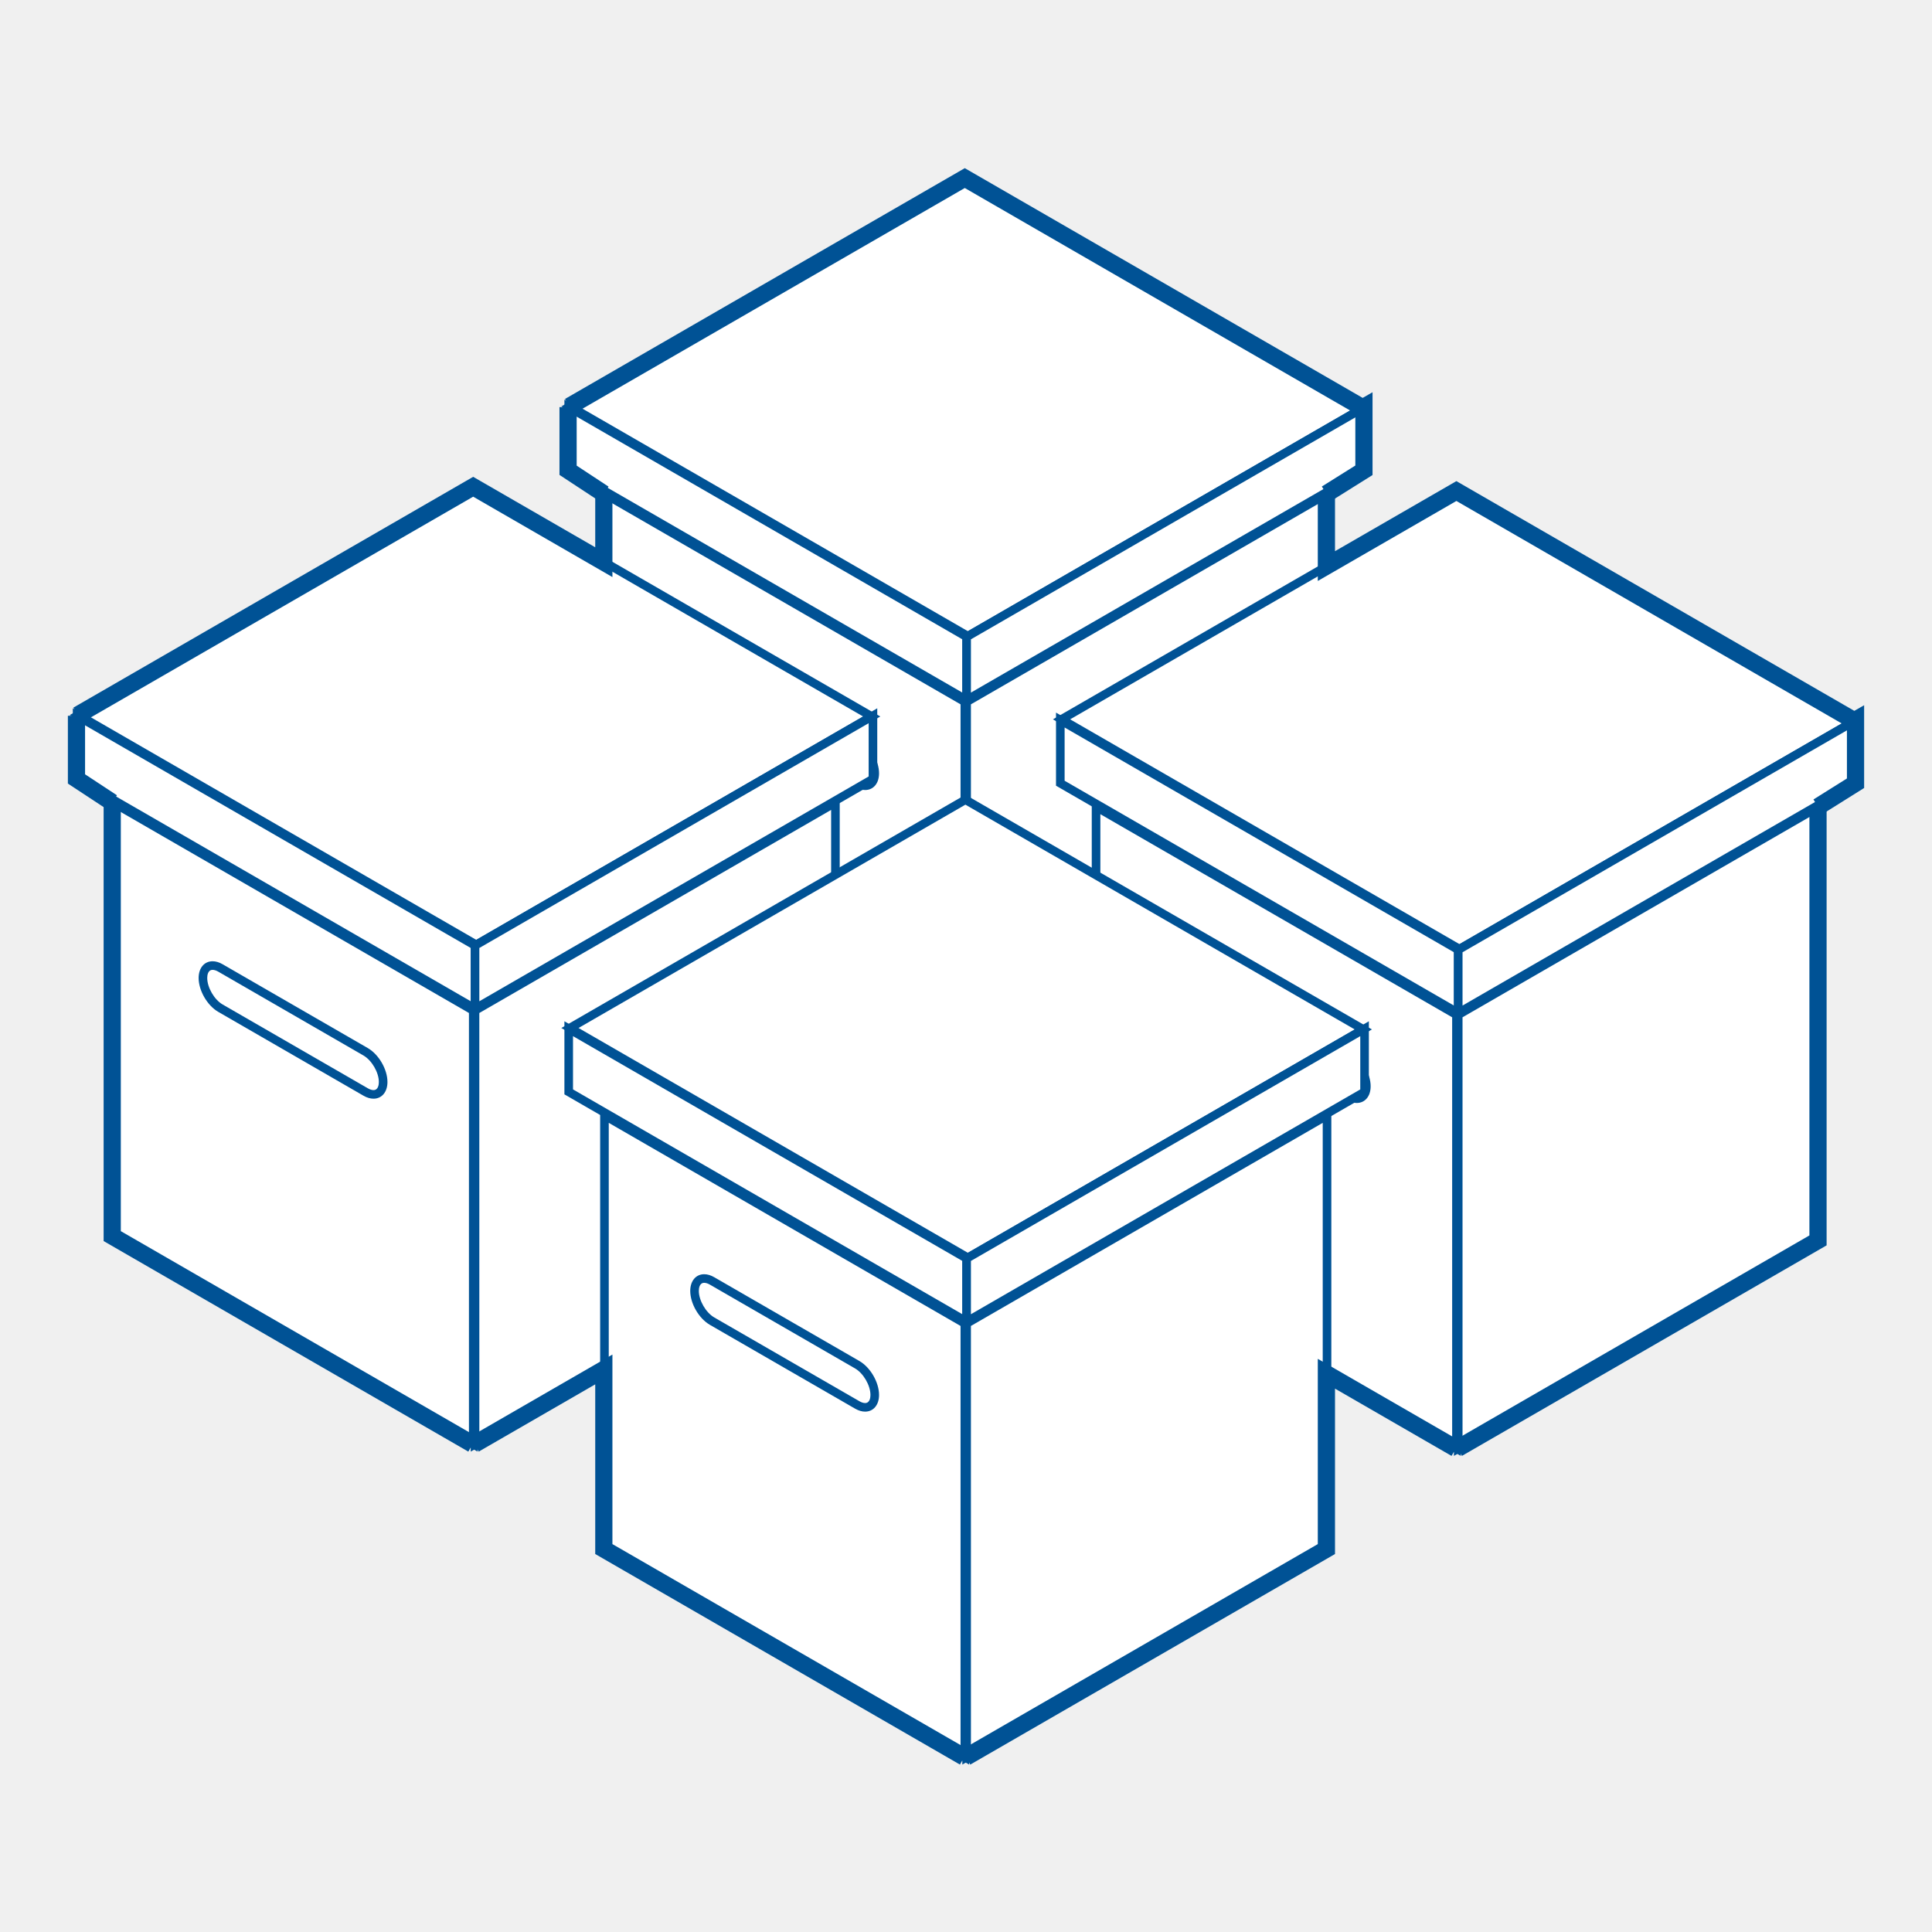
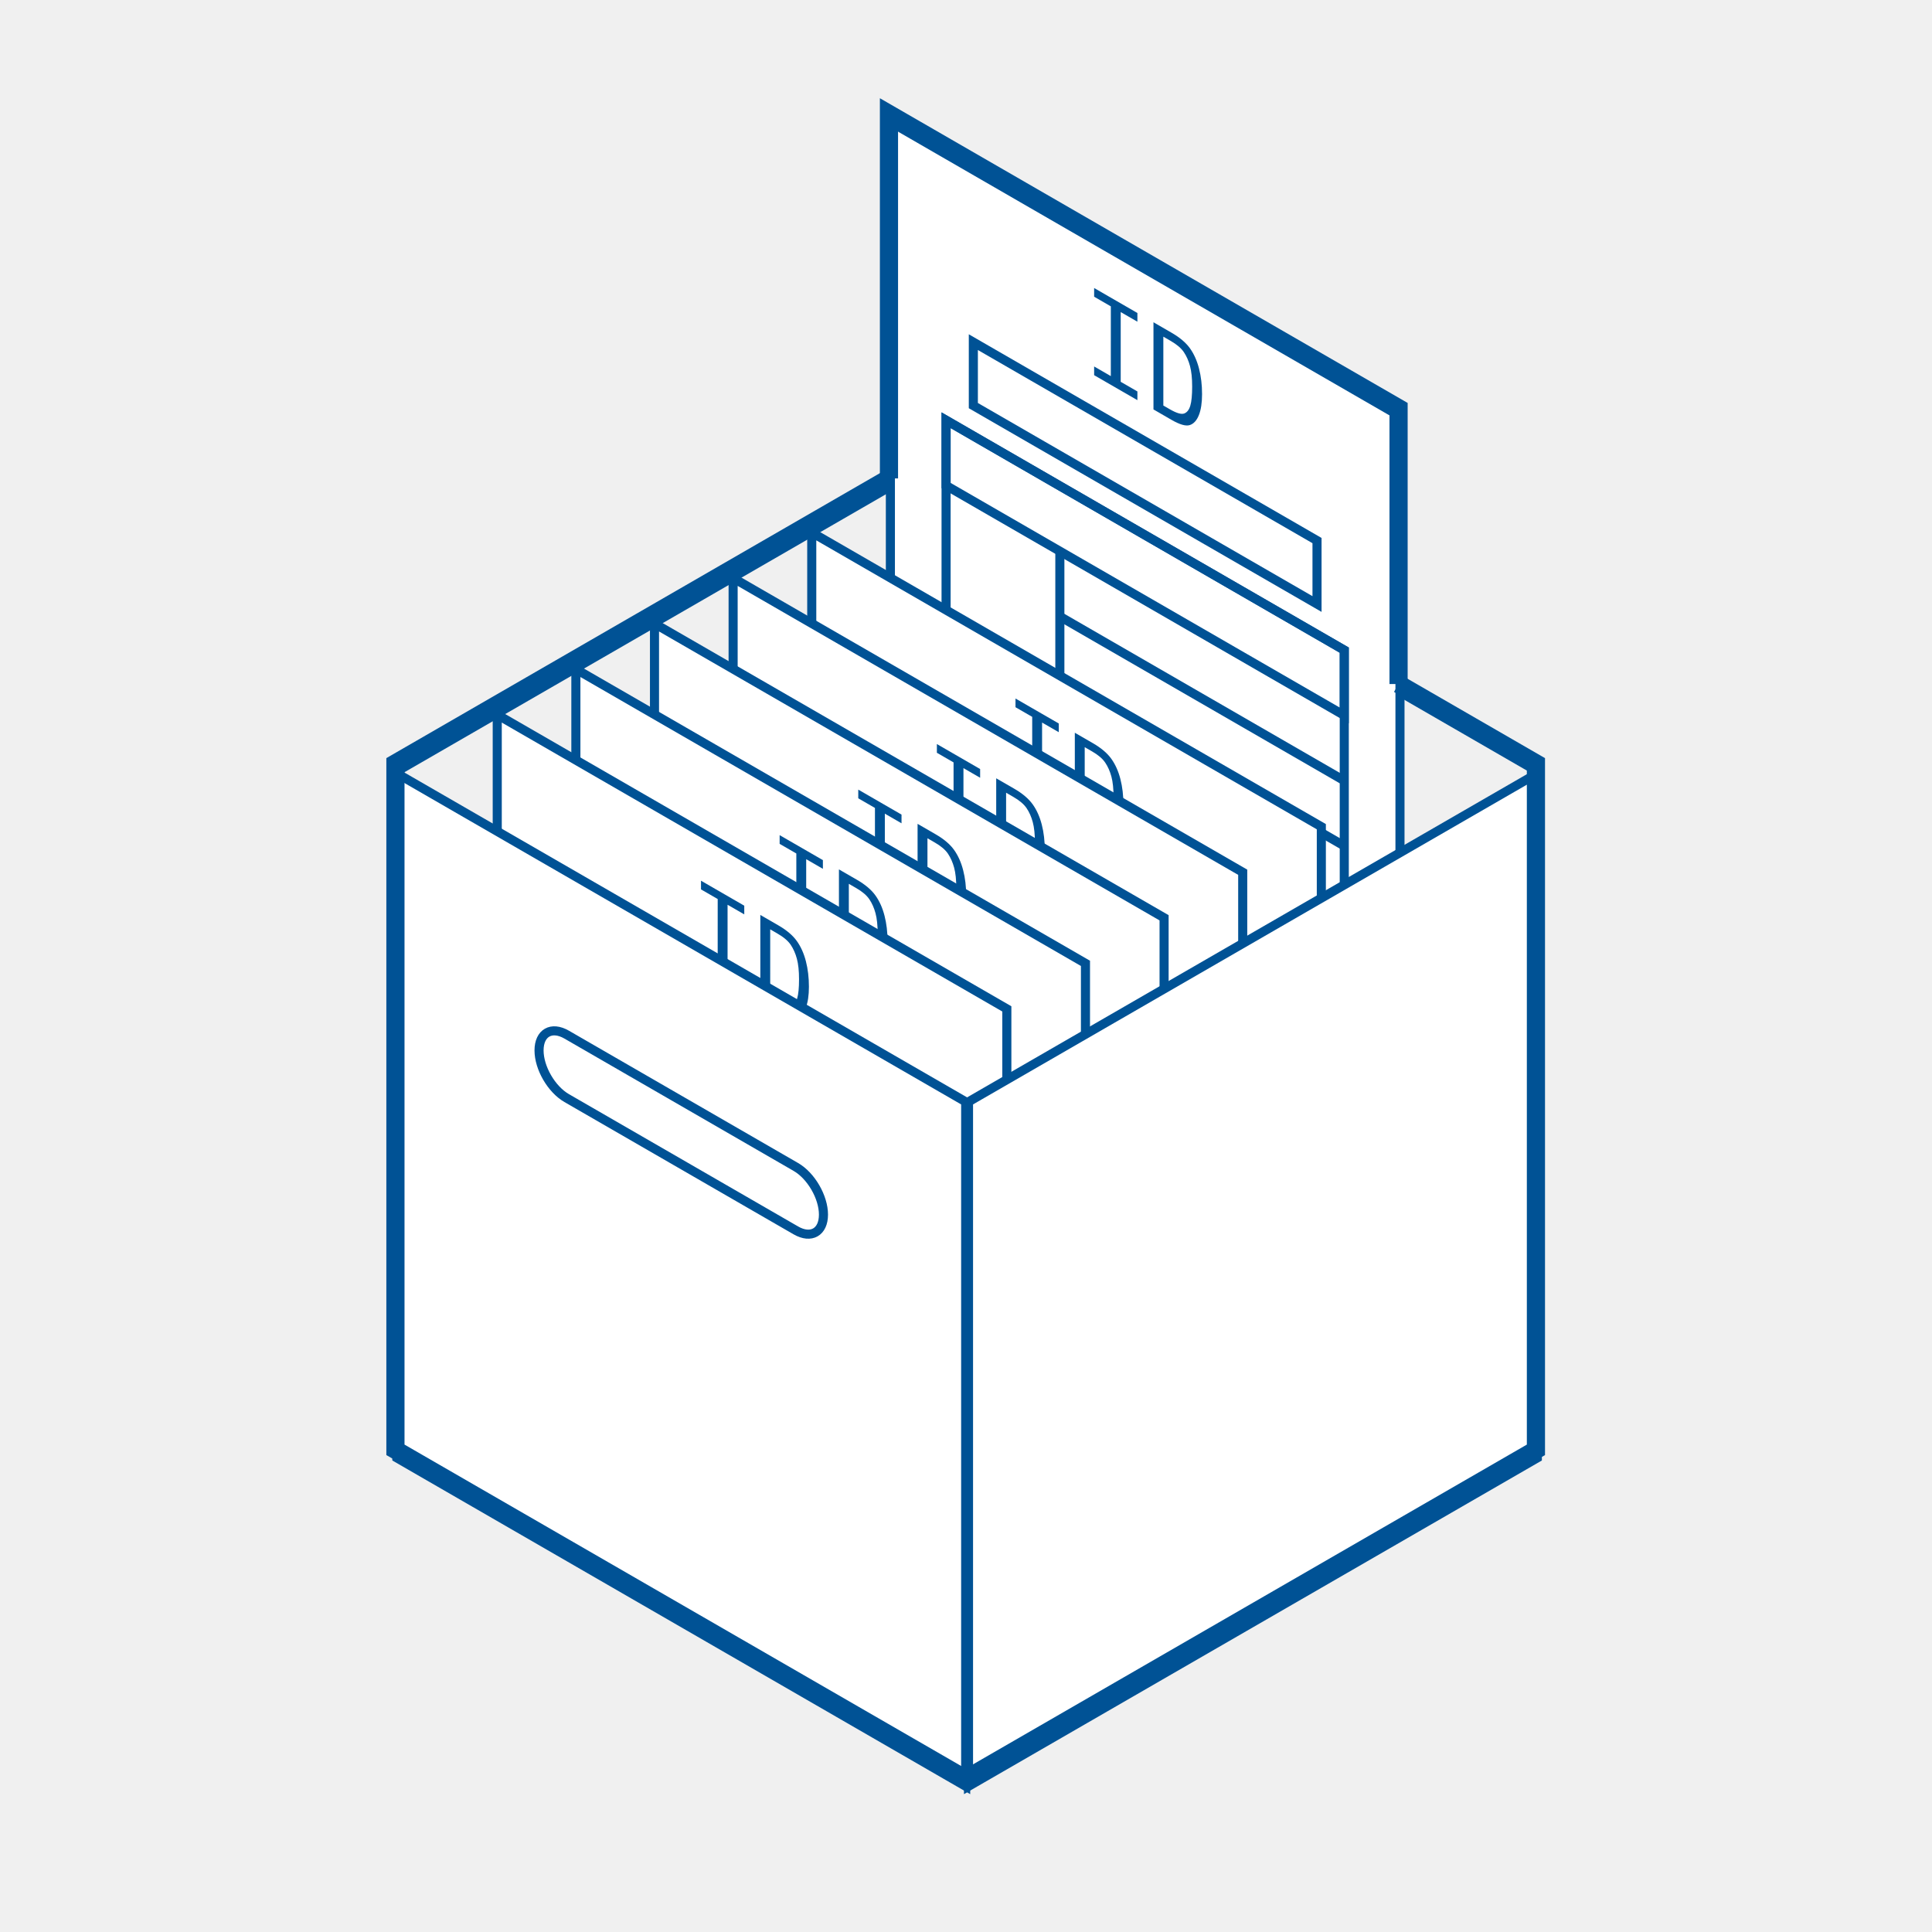
<svg xmlns="http://www.w3.org/2000/svg" version="1.1" id="Layer_2" x="0px" y="0px" width="1024px" height="1024px" viewBox="0 0 1024 1024" enable-background="new 0 0 1024 1024" xml:space="preserve">
  <g>
    <g>
+       <polygon fill="#FFFFFF" stroke="#005295" stroke-width="4.814" stroke-miterlimit="10" points="742.017,602.602 471.921,446.67     471.921,64.653 742.017,220.598   " />
+       <polygon fill="none" stroke="#005295" stroke-width="4.814" stroke-miterlimit="10" points="698.046,320.147 515.891,214.979     515.891,181.345 698.046,286.513   " />
+       <polygon fill="none" stroke="#005295" stroke-width="4.814" stroke-miterlimit="10" points="712.489,552.164 501.442,430.317     501.442,222.734 712.489,344.587   " />
+       <polygon fill="none" stroke="#005295" stroke-width="4.814" stroke-miterlimit="10" points="712.489,379.183 501.442,257.337     501.442,222.734 712.489,344.587   " />
+       <line fill="none" stroke="#005295" stroke-width="4.814" stroke-miterlimit="10" x1="561.744" y1="292.146" x2="561.744" y2="465.133" />
+       <line fill="none" stroke="#005295" stroke-width="4.814" stroke-miterlimit="10" x1="561.744" y1="326.734" x2="712.489" y2="413.779" />
+       <line fill="none" stroke="#005295" stroke-width="4.814" stroke-miterlimit="10" x1="561.744" y1="361.344" x2="712.489" y2="448.375" />
+       <line fill="none" stroke="#005295" stroke-width="4.814" stroke-miterlimit="10" x1="561.744" y1="395.94" x2="712.489" y2="482.971" />
+       <line fill="none" stroke="#005295" stroke-width="4.814" stroke-miterlimit="10" x1="561.744" y1="430.543" x2="712.489" y2="517.574" />
      <g>
-         <polygon fill="#FFFFFF" points="512.993,337.171 302.08,215.393 511.687,94.387 722.588,216.159    " />
-         <path fill="#005295" d="M512.993,339.802l-215.47-124.409L511.687,91.756l215.46,124.403L512.993,339.802z M306.636,215.393     l206.357,119.146l205.035-118.38L511.687,97.019L306.636,215.393z" />
+         <path fill="#005295" d="M579.914,198.852v-4.617l8.844,5.108l0.007-36.971l-8.851-5.108v-4.611l22.935,13.241l-0.007,4.611     l-8.844-5.102v36.964l8.851,5.108l-0.007,4.617L579.914,198.852z" />
+         <path fill="#005295" d="M611.361,217.002V170.81l9.533,5.507c4.397,2.534,7.662,5.294,9.805,8.286     c2.13,2.985,3.734,6.574,4.804,10.74c1.08,4.173,1.611,8.69,1.611,13.553c0,4.604-0.563,8.319-1.697,11.151     c-1.129,2.82-2.74,4.578-4.811,5.254c-2.083,0.677-5.314-0.252-9.712-2.786L611.361,217.002z M616.595,214.939l3.489,2.01     c3.549,2.05,6.069,2.779,7.581,2.202c1.507-0.577,2.589-1.957,3.231-4.159c0.649-2.196,0.975-5.566,0.975-10.09     c0-4.431-0.378-8.054-1.141-10.879c-0.757-2.813-1.845-5.281-3.264-7.384c-1.413-2.103-3.735-4.066-6.967-5.944l-3.906-2.255     L616.595,214.939L616.595,214.939z" />
      </g>
-       <g>
-         <polygon fill="#FFFFFF" points="512.334,371.031 301.427,249.26 301.427,215.77 512.334,337.541    " />
-         <path fill="#005295" d="M514.614,374.979L299.147,250.575v-38.752l215.466,124.403V374.979z M303.706,247.944l206.348,119.14     v-28.228l-206.348-119.14V247.944z" />
-       </g>
-       <g>
-         <polygon fill="#FFFFFF" points="723.247,249.26 512.334,371.031 512.334,337.541 723.247,215.77    " />
-         <path fill="#005295" d="M510.054,374.979v-38.753l1.14-0.656l214.333-123.747v38.752l-1.143,0.656L510.054,374.979z      M514.614,338.856v28.228l206.354-119.14v-28.228L514.614,338.856z" />
-       </g>
-       <g>
-         <polygon fill="#FFFFFF" points="511.392,601.846 320.373,491.566 320.373,261.725 511.392,371.998    " />
-         <path fill="#005295" d="M513.671,605.789L318.093,492.881V257.778l195.578,112.904V605.789z M322.653,490.25l186.459,107.651     V373.314L322.653,265.672V490.25z" />
-       </g>
-       <g>
-         <polygon fill="#FFFFFF" points="703.353,491.566 512.334,601.846 512.327,371.998 703.353,261.725    " />
-         <path fill="#005295" d="M510.054,605.789l-0.006-235.106l195.584-112.904v235.103l-1.143,0.656L510.054,605.789z      M514.607,373.314l0.007,224.587l186.46-107.651V265.672L514.607,373.314z" />
-       </g>
-       <path fill="#005295" d="M458.516,418.729c-1.702,0-3.488-0.53-5.303-1.579l-76.94-44.417c-5.837-3.369-10.418-11.27-10.434-17.979    c0.012-5.303,2.989-8.86,7.407-8.86c1.705,0,3.489,0.53,5.307,1.582l76.94,44.417c5.843,3.379,10.421,11.282,10.421,17.992    C465.913,415.175,462.94,418.729,458.516,418.729z M373.245,350.449c-2.562,0-2.845,3.011-2.848,4.305    c0.009,5.056,3.746,11.486,8.154,14.035l76.94,44.417c1.096,0.631,2.145,0.967,3.024,0.967c2.562,0,2.838-2.999,2.838-4.289    c0-5.062-3.727-11.496-8.142-14.048l-76.94-44.417C375.174,350.785,374.125,350.449,373.245,350.449z" />
    </g>
    <g>
+       <polygon fill="#FFFFFF" stroke="#005295" stroke-width="4.814" stroke-miterlimit="10" points="700.335,820.176 430.245,664.238     430.245,282.228 700.335,438.172   " />
+       <polygon fill="none" stroke="#005295" stroke-width="4.814" stroke-miterlimit="10" points="656.371,537.722 474.21,432.553     474.21,398.919 656.371,504.08   " />
+       <polygon fill="none" stroke="#005295" stroke-width="4.814" stroke-miterlimit="10" points="670.814,769.738 459.768,647.892     459.768,440.309 670.814,562.161   " />
+       <polygon fill="none" stroke="#005295" stroke-width="4.814" stroke-miterlimit="10" points="670.814,596.75 459.768,474.904     459.768,440.309 670.814,562.161   " />
+       <line fill="none" stroke="#005295" stroke-width="4.814" stroke-miterlimit="10" x1="520.064" y1="509.72" x2="520.064" y2="682.707" />
+       <line fill="none" stroke="#005295" stroke-width="4.814" stroke-miterlimit="10" x1="520.064" y1="544.315" x2="670.814" y2="631.34" />
+       <line fill="none" stroke="#005295" stroke-width="4.814" stroke-miterlimit="10" x1="520.064" y1="578.912" x2="670.814" y2="665.949" />
+       <line fill="none" stroke="#005295" stroke-width="4.814" stroke-miterlimit="10" x1="520.064" y1="613.515" x2="670.814" y2="700.546" />
+       <line fill="none" stroke="#005295" stroke-width="4.814" stroke-miterlimit="10" x1="520.064" y1="648.104" x2="670.814" y2="735.142" />
      <g>
-         <polygon fill="#FFFFFF" points="773.555,503.039 562.641,381.261 772.248,260.262 983.15,382.027    " />
-         <path fill="#005295" d="M773.555,505.67l-1.137-0.659l-214.336-123.75l214.166-123.63l1.137,0.659l214.323,123.737     L773.555,505.67z M567.2,381.261l206.354,119.146l205.035-118.38L772.248,262.893L567.2,381.261z" />
+         <path fill="#005295" d="M538.235,416.426v-4.617l8.855,5.108v-36.971l-8.855-5.102v-4.617l22.939,13.242v4.61l-8.851-5.108     v36.971l8.851,5.107v4.611L538.235,416.426z" />
+         <path fill="#005295" d="M569.679,434.57v-46.199l9.547,5.513c4.392,2.541,7.662,5.301,9.791,8.286     c2.144,2.992,3.748,6.575,4.815,10.741c1.068,4.179,1.6,8.689,1.6,13.553c0,4.611-0.557,8.319-1.686,11.159     c-1.142,2.819-2.739,4.578-4.815,5.254c-2.076,0.677-5.313-0.252-9.712-2.799L569.679,434.57z M574.92,432.514l3.495,2.018     c3.542,2.036,6.058,2.771,7.569,2.194c1.513-0.583,2.602-1.97,3.244-4.158c0.648-2.202,0.969-5.566,0.969-10.104     c0.006-4.418-0.379-8.047-1.135-10.866c-0.763-2.818-1.852-5.28-3.271-7.384c-1.405-2.103-3.729-4.08-6.959-5.944l-3.914-2.255     v36.5H574.92z" />
      </g>
-       <g>
-         <polygon fill="#FFFFFF" points="772.895,536.906 561.989,415.128 561.989,381.645 772.895,503.409    " />
-         <path fill="#005295" d="M775.175,540.85L559.708,416.443v-38.746l215.467,124.396V540.85z M564.268,413.812l206.348,119.149     v-28.237L564.268,385.591V413.812z" />
-       </g>
-       <g>
-         <polygon fill="#FFFFFF" points="983.802,415.128 772.895,536.906 772.895,503.409 983.802,381.645    " />
-         <path fill="#005295" d="M770.615,540.85v-38.756l1.143-0.656l214.324-123.74v38.746l-1.144,0.656L770.615,540.85z      M775.175,504.725v28.237l206.348-119.149v-28.222L775.175,504.725z" />
-       </g>
-       <g>
-         <polygon fill="#FFFFFF" points="771.953,767.714 580.934,657.434 580.934,427.594 771.953,537.873    " />
-         <path fill="#005295" d="M774.233,771.657L578.655,658.746v-235.1l195.578,112.914V771.657z M583.214,656.121l186.46,107.648     V539.186L583.214,431.54V656.121z" />
-       </g>
-       <g>
-         <polygon fill="#FFFFFF" points="963.914,657.434 772.895,767.714 772.889,537.873 963.914,427.594    " />
-         <path fill="#005295" d="M770.615,771.657l-0.006-235.097l195.584-112.914v235.1L770.615,771.657z M775.168,539.186l0.007,224.584     l186.46-107.648V431.54L775.168,539.186z" />
-       </g>
-       <path fill="#005295" d="M719.077,584.602c-1.702,0-3.491-0.534-5.307-1.583l-76.934-44.411    c-5.847-3.372-10.431-11.278-10.438-17.991c0.007-5.294,2.983-8.854,7.41-8.854c1.702,0,3.485,0.534,5.301,1.582l76.939,44.424    c5.847,3.385,10.425,11.285,10.425,17.985C726.475,581.047,723.504,584.602,719.077,584.602z M633.81,516.32    c-2.568,0-2.851,3.009-2.851,4.296c0.006,5.062,3.736,11.498,8.151,14.048l76.939,44.41c1.105,0.635,2.148,0.974,3.027,0.974    c2.562,0,2.838-3.001,2.838-4.295c0-5.056-3.729-11.485-8.145-14.042l-76.934-44.423C635.739,516.653,634.69,516.32,633.81,516.32    z" />
    </g>
    <g>
+       <polygon fill="#FFFFFF" stroke="#005295" stroke-width="4.814" stroke-miterlimit="10" points="658.666,844.323 388.572,688.379     388.572,306.368 658.666,462.312   " />
+       <polygon fill="none" stroke="#005295" stroke-width="4.814" stroke-miterlimit="10" points="614.691,561.855 432.534,456.694     432.541,423.053 614.691,528.222   " />
+       <polygon fill="none" stroke="#005295" stroke-width="4.814" stroke-miterlimit="10" points="629.146,793.872 418.093,672.033     418.093,464.449 629.146,586.295   " />
+       <polygon fill="none" stroke="#005295" stroke-width="4.814" stroke-miterlimit="10" points="629.146,620.898 418.093,499.045     418.093,464.449 629.146,586.295   " />
+       <line fill="none" stroke="#005295" stroke-width="4.814" stroke-miterlimit="10" x1="478.389" y1="533.867" x2="478.389" y2="706.841" />
+       <line fill="none" stroke="#005295" stroke-width="4.814" stroke-miterlimit="10" x1="478.389" y1="568.457" x2="629.146" y2="655.487" />
+       <line fill="none" stroke="#005295" stroke-width="4.814" stroke-miterlimit="10" x1="478.389" y1="603.053" x2="629.146" y2="690.097" />
+       <line fill="none" stroke="#005295" stroke-width="4.814" stroke-miterlimit="10" x1="478.389" y1="637.648" x2="629.146" y2="724.688" />
+       <line fill="none" stroke="#005295" stroke-width="4.814" stroke-miterlimit="10" x1="478.389" y1="672.252" x2="629.146" y2="759.283" />
      <g>
-         <polygon fill="#FFFFFF" points="252.432,500.766 41.525,378.988 251.125,257.982 462.026,379.754    " />
-         <path fill="#005295" d="M252.432,503.397L36.969,378.988l214.157-123.637l215.457,124.403L252.432,503.397z M46.08,378.988     l206.352,119.147L457.47,379.754L251.125,260.613L46.08,378.988z" />
+         <path fill="#005295" d="M496.566,440.561v-4.616l8.843,5.107v-36.958l-8.843-5.107v-4.624l22.927,13.24v4.624l-8.843-5.107     v36.958l8.843,5.115v4.609L496.566,440.561z" />
+         <path fill="#005295" d="M528.011,458.718v-46.199l9.54,5.507c4.397,2.533,7.654,5.308,9.792,8.293     c2.143,2.979,3.741,6.566,4.821,10.739c1.068,4.166,1.6,8.685,1.6,13.548c0,4.604-0.563,8.324-1.698,11.15     c-1.128,2.826-2.727,4.584-4.815,5.261c-2.062,0.67-5.301-0.252-9.698-2.793L528.011,458.718z M533.252,456.647l3.488,2.017     c3.549,2.044,6.063,2.78,7.576,2.209c1.513-0.59,2.594-1.97,3.237-4.173c0.644-2.196,0.962-5.56,0.976-10.09     c0-4.433-0.379-8.055-1.147-10.88c-0.749-2.812-1.845-5.273-3.257-7.37c-1.421-2.109-3.741-4.08-6.967-5.944l-3.906-2.262     V456.647z" />
      </g>
-       <g>
-         <polygon fill="#FFFFFF" points="251.779,534.633 40.865,412.854 40.865,379.364 251.779,501.136    " />
-         <path fill="#005295" d="M254.058,538.576L38.586,414.17v-38.752L254.058,499.82V538.576z M43.145,411.539l206.354,119.15v-28.237     L43.145,383.312V411.539z" />
-       </g>
-       <g>
-         <polygon fill="#FFFFFF" points="462.686,412.854 251.779,534.633 251.779,501.136 462.686,379.364    " />
-         <path fill="#005295" d="M249.499,538.576V499.82l1.14-0.656l214.326-123.746v38.752l-1.14,0.656L249.499,538.576z      M254.058,502.452v28.237l206.348-119.15v-28.228L254.058,502.452z" />
-       </g>
-       <g>
-         <polygon fill="#FFFFFF" points="250.83,765.44 59.811,655.161 59.811,425.32 250.83,535.6    " />
-         <path fill="#005295" d="M253.11,769.385L57.531,656.474V421.373L253.11,534.287V769.385z M62.091,653.849l186.459,107.648     V536.912L62.091,429.267V653.849z" />
-       </g>
-       <g>
-         <polygon fill="#FFFFFF" points="442.791,655.161 251.779,765.44 251.766,535.6 442.791,425.32    " />
-         <path fill="#005295" d="M249.499,769.385l-0.013-235.098l195.584-112.914v235.101L249.499,769.385z M254.046,536.912     l0.012,224.585l186.454-107.648V429.267L254.046,536.912z" />
-       </g>
-       <path fill="#005295" d="M197.961,582.328c-1.708,0-3.495-0.534-5.31-1.583l-76.94-44.417c-5.834-3.359-10.418-11.26-10.434-17.979    c0.013-5.304,2.989-8.861,7.407-8.861c1.705,0,3.489,0.531,5.307,1.583l76.94,44.423c5.846,3.379,10.427,11.278,10.427,17.985    C205.358,578.773,202.385,582.328,197.961,582.328z M112.684,514.045c-2.562,0-2.845,3.011-2.848,4.305    c0.009,5.061,3.743,11.491,8.151,14.035l76.943,44.417c1.099,0.634,2.147,0.974,3.03,0.974c2.562,0,2.838-3.002,2.838-4.296    c0-5.056-3.73-11.485-8.148-14.042l-76.94-44.423C114.612,514.381,113.563,514.045,112.684,514.045z" />
    </g>
    <g>
+       <polygon fill="#FFFFFF" stroke="#005295" stroke-width="4.814" stroke-miterlimit="10" points="616.991,868.458 346.897,712.52     346.897,330.522 616.991,486.447   " />
+       <polygon fill="none" stroke="#005295" stroke-width="4.814" stroke-miterlimit="10" points="573.023,586.004 390.854,480.835     390.866,447.201 573.023,552.362   " />
+       <polygon fill="none" stroke="#005295" stroke-width="4.814" stroke-miterlimit="10" points="587.472,818.02 376.425,696.167     376.425,488.59 587.472,610.443   " />
+       <polygon fill="none" stroke="#005295" stroke-width="4.814" stroke-miterlimit="10" points="587.472,645.032 376.425,523.188     376.425,488.59 587.472,610.443   " />
+       <line fill="none" stroke="#005295" stroke-width="4.814" stroke-miterlimit="10" x1="436.721" y1="558.002" x2="436.721" y2="730.988" />
+       <line fill="none" stroke="#005295" stroke-width="4.814" stroke-miterlimit="10" x1="436.721" y1="592.598" x2="587.472" y2="679.629" />
+       <line fill="none" stroke="#005295" stroke-width="4.814" stroke-miterlimit="10" x1="436.721" y1="627.2" x2="587.472" y2="714.231" />
+       <line fill="none" stroke="#005295" stroke-width="4.814" stroke-miterlimit="10" x1="436.721" y1="661.797" x2="587.472" y2="748.828" />
+       <line fill="none" stroke="#005295" stroke-width="4.814" stroke-miterlimit="10" x1="436.721" y1="696.386" x2="587.472" y2="783.424" />
      <g>
-         <polygon fill="#FFFFFF" points="512.993,666.634 302.08,544.856 511.687,423.857 722.588,545.622    " />
-         <path fill="#005295" d="M512.993,669.266l-215.47-124.409l214.163-123.631l215.46,124.396L512.993,669.266z M306.636,544.856     l206.357,119.146l205.035-118.381L511.687,426.488L306.636,544.856z" />
+         <path fill="#005295" d="M454.898,464.708v-4.61l8.843,5.103v-36.972l-8.843-5.108v-4.611l22.927,13.242v4.611l-8.843-5.108     v36.964l8.843,5.115v4.61L454.898,464.708z" />
+         <path fill="#005295" d="M486.337,482.852v-46.198l9.546,5.52c4.392,2.534,7.648,5.294,9.792,8.286     c2.129,2.992,3.741,6.568,4.81,10.74c1.075,4.167,1.612,8.685,1.612,13.547c-0.007,4.598-0.571,8.319-1.698,11.158     c-1.135,2.825-2.74,4.578-4.816,5.254s-5.307-0.252-9.698-2.799L486.337,482.852z M491.571,480.795l3.49,2.018     c3.549,2.043,6.07,2.772,7.589,2.202c1.499-0.584,2.587-1.977,3.224-4.166c0.657-2.202,0.976-5.565,0.976-10.097     c0.007-4.425-0.378-8.047-1.134-10.867c-0.764-2.826-1.858-5.279-3.265-7.39c-1.419-2.104-3.734-4.08-6.966-5.931l-3.914-2.27     V480.795L491.571,480.795z" />
      </g>
+     </g>
+     <g>
+       <polygon fill="#FFFFFF" stroke="#005295" stroke-width="4.814" stroke-miterlimit="10" points="575.318,892.605 305.223,736.661     305.223,354.657 575.318,510.596   " />
+       <polygon fill="none" stroke="#005295" stroke-width="4.814" stroke-miterlimit="10" points="531.355,610.138 349.186,504.977     349.186,471.335 531.355,576.504   " />
+       <polygon fill="none" stroke="#005295" stroke-width="4.814" stroke-miterlimit="10" points="545.797,842.154 334.743,720.314     334.743,512.731 545.797,634.577   " />
+       <polygon fill="none" stroke="#005295" stroke-width="4.814" stroke-miterlimit="10" points="545.797,669.18 334.743,547.327     334.743,512.731 545.797,634.577   " />
+       <line fill="none" stroke="#005295" stroke-width="4.814" stroke-miterlimit="10" x1="395.039" y1="582.143" x2="395.039" y2="755.123" />
+       <line fill="none" stroke="#005295" stroke-width="4.814" stroke-miterlimit="10" x1="395.039" y1="616.738" x2="545.797" y2="703.77" />
+       <line fill="none" stroke="#005295" stroke-width="4.814" stroke-miterlimit="10" x1="395.039" y1="651.335" x2="545.797" y2="738.379" />
+       <line fill="none" stroke="#005295" stroke-width="4.814" stroke-miterlimit="10" x1="395.039" y1="685.931" x2="545.797" y2="772.969" />
+       <line fill="none" stroke="#005295" stroke-width="4.814" stroke-miterlimit="10" x1="395.039" y1="720.533" x2="545.797" y2="807.564" />
      <g>
-         <polygon fill="#FFFFFF" points="512.334,700.501 301.427,578.723 301.427,545.239 512.334,667.011    " />
-         <path fill="#005295" d="M514.614,704.445l-215.466-124.41v-38.739l215.466,124.402V704.445z M303.706,577.41l206.348,119.147     v-28.234L303.706,549.183V577.41z" />
+         <path fill="#005295" d="M413.224,488.842v-4.61l8.843,5.107l0.007-36.964l-8.85-5.108v-4.624l22.927,13.241v4.61l-8.85-5.103     v36.973l8.85,5.107v4.611L413.224,488.842z" />
+         <path fill="#005295" d="M444.656,507v-46.199l9.546,5.506c4.398,2.541,7.663,5.309,9.792,8.292     c2.137,2.985,3.748,6.568,4.816,10.734c1.068,4.173,1.612,8.69,1.612,13.553c0,4.604-0.564,8.326-1.691,11.152     c-1.148,2.826-2.74,4.584-4.823,5.261c-2.069,0.685-5.308-0.252-9.706-2.793L444.656,507z M449.896,504.93l3.496,2.018     c3.542,2.044,6.07,2.779,7.576,2.209c1.506-0.59,2.594-1.971,3.237-4.173c0.65-2.195,0.976-5.565,0.976-10.091     c0-4.432-0.385-8.054-1.142-10.872c-0.756-2.819-1.851-5.281-3.264-7.378c-1.413-2.103-3.734-4.079-6.965-5.943l-3.914-2.255     L449.896,504.93L449.896,504.93z" />
      </g>
+     </g>
+     <g>
+       <polygon fill="#FFFFFF" stroke="#005295" stroke-width="4.814" stroke-miterlimit="10" points="533.644,916.74 263.548,760.802     263.548,378.805 533.644,534.729   " />
+       <polygon fill="none" stroke="#005295" stroke-width="4.814" stroke-miterlimit="10" points="489.674,634.285 307.511,529.117     307.518,495.47 489.674,600.651   " />
+       <polygon fill="none" stroke="#005295" stroke-width="4.814" stroke-miterlimit="10" points="504.121,866.309 293.069,744.449     293.069,536.872 504.121,658.725   " />
+       <polygon fill="none" stroke="#005295" stroke-width="4.814" stroke-miterlimit="10" points="504.121,693.314 293.069,571.469     293.069,536.872 504.121,658.725   " />
+       <line fill="none" stroke="#005295" stroke-width="4.814" stroke-miterlimit="10" x1="353.371" y1="606.283" x2="353.371" y2="779.271" />
+       <line fill="none" stroke="#005295" stroke-width="4.814" stroke-miterlimit="10" x1="353.371" y1="640.88" x2="504.121" y2="727.91" />
+       <line fill="none" stroke="#005295" stroke-width="4.814" stroke-miterlimit="10" x1="353.371" y1="675.482" x2="504.121" y2="762.514" />
+       <line fill="none" stroke="#005295" stroke-width="4.814" stroke-miterlimit="10" x1="353.371" y1="710.072" x2="504.121" y2="797.109" />
+       <line fill="none" stroke="#005295" stroke-width="4.814" stroke-miterlimit="10" x1="353.371" y1="744.668" x2="504.121" y2="831.713" />
      <g>
-         <polygon fill="#FFFFFF" points="723.247,578.723 512.334,700.501 512.334,667.011 723.247,545.239    " />
-         <path fill="#005295" d="M510.054,704.445v-38.747l215.473-124.402v38.739L510.054,704.445z M514.614,668.323v28.234     L720.967,577.41v-28.228L514.614,668.323z" />
+         <path fill="#005295" d="M371.549,512.983v-4.61l8.836,5.107l0.013-36.972l-8.85-5.107v-4.61l22.927,13.241v4.61l-8.85-5.107     v36.964l8.85,5.108v4.623L371.549,512.983z" />
+         <path fill="#005295" d="M402.988,531.141v-46.198l9.546,5.513c4.393,2.534,7.649,5.294,9.785,8.286     c2.144,2.992,3.742,6.561,4.823,10.74c1.068,4.166,1.604,8.684,1.604,13.554c-0.007,4.604-0.57,8.318-1.697,11.15     c-1.136,2.826-2.733,4.577-4.816,5.255c-2.07,0.677-5.307-0.252-9.699-2.786L402.988,531.141z M408.228,529.077l3.496,2.017     c3.542,2.044,6.057,2.773,7.569,2.203c1.513-0.584,2.594-1.978,3.236-4.166c0.657-2.195,0.976-5.565,0.976-10.098     c0-4.425-0.378-8.047-1.142-10.879c-0.756-2.813-1.845-5.274-3.257-7.377c-1.426-2.104-3.749-4.08-6.973-5.932l-3.907-2.269     L408.228,529.077L408.228,529.077z" />
      </g>
-       <g>
-         <polygon fill="#FFFFFF" points="511.392,931.315 320.373,821.035 320.373,591.188 511.392,701.468    " />
-         <path fill="#005295" d="M513.671,935.259L318.093,822.348V587.245l195.578,112.911V935.259z M322.653,819.723l186.459,107.648     V702.78L322.653,595.133V819.723z" />
-       </g>
-       <g>
-         <polygon fill="#FFFFFF" points="703.353,821.035 512.334,931.315 512.327,701.468 703.353,591.188    " />
-         <path fill="#005295" d="M510.054,935.259l-0.006-235.103l195.584-112.911v235.103L510.054,935.259z M514.607,702.78     l0.007,224.591l186.46-107.648v-224.59L514.607,702.78z" />
-       </g>
-       <path fill="#005295" d="M458.522,748.196c-1.708,0-3.495-0.534-5.31-1.583l-76.94-44.41c-5.837-3.373-10.418-11.266-10.434-17.979    c0.012-5.307,2.989-8.86,7.407-8.86c1.705,0,3.489,0.533,5.307,1.582l76.94,44.417c5.843,3.379,10.421,11.285,10.421,17.992    C465.913,744.642,462.943,748.196,458.522,748.196z M373.245,679.922c-2.562,0-2.845,3.008-2.848,4.302    c0.009,5.056,3.746,11.485,8.154,14.035l76.94,44.411c1.099,0.635,2.148,0.974,3.03,0.974c2.556,0,2.832-3.002,2.832-4.289    c0-5.062-3.727-11.492-8.142-14.048l-76.94-44.418C375.174,680.255,374.125,679.922,373.245,679.922z" />
    </g>
+     <polyline fill="none" stroke="#005295" stroke-width="4.814" stroke-miterlimit="10" points="742.017,366.804 814.823,408.85    814.823,771.629  " />
+     <polygon fill="#FFFFFF" stroke="#005295" stroke-width="4.814" stroke-miterlimit="10" points="814.823,772.696 513.329,946.771    513.329,583.974 814.823,409.911  " />
+     <polyline fill="none" stroke="#005295" stroke-width="4.814" stroke-miterlimit="10" points="210.337,771.629 210.337,408.85    471.921,257.814  " />
+     <polygon fill="#FFFFFF" stroke="#005295" stroke-width="4.814" stroke-miterlimit="10" points="511.83,946.771 210.337,772.696    210.337,409.911 511.83,583.974  " />
+     <path fill="none" stroke="#005295" stroke-width="4.814" stroke-miterlimit="10" d="M436.455,643.771   c0,9.295-6.561,13.028-14.653,8.353l-121.435-70.107c-8.101-4.677-14.661-15.987-14.661-25.274l0,0   c0-9.294,6.561-13.036,14.661-8.354l121.435,70.114C429.902,623.167,436.455,634.491,436.455,643.771L436.455,643.771z" />
  </g>
  <g>
-     <polygon fill="#005295" points="317.534,265.531 296.538,251.715 296.538,215.77 305.65,215.77 305.65,246.804 322.546,257.92  " />
-     <polygon fill="#005295" points="705.438,265.587 700.602,257.863 718.355,246.738 718.355,219.167 511.354,99.649 304.027,219.34    299.467,211.446 511.354,89.125 722.255,210.894 727.474,207.889 727.474,251.781  " />
-     <path fill="#005295" d="M514.281,935.259l-2.75-4.76l-2.75,4.76L315.484,823.667v-89.934l-61.759,35.651l-4.559-7.888l75.43-43.551   v100.458L511.53,926.322l186.931-107.918v-98.191L773.9,763.77l-4.559,7.888l-61.762-35.656v87.666L514.281,935.259z    M965.999,431.456l-4.836-7.724l17.747-11.125v-27.574L771.915,265.524l-73.454,42.401v-46.201h9.118v30.413L771.915,255   l210.907,121.765l5.206-2.974v43.858L965.999,431.456z M56.973,429.126l-20.997-13.815v-35.946h5.432l-2.496-4.323l211.88-122.321   l64.691,37.353v-28.347h9.112v44.134l-73.803-42.614L45.088,381.999v28.4l16.896,11.115L56.973,429.126z" />
-     <polygon fill="#005295" points="774.842,771.657 770.282,763.77 959.022,654.803 959.022,427.594 968.141,427.594 968.141,660.065     " />
-     <polygon fill="#005295" points="248.218,769.385 54.923,657.792 54.923,425.32 64.034,425.32 64.034,652.529 252.777,761.497  " />
+     <polyline fill="none" stroke="#005295" stroke-width="9.628" stroke-miterlimit="10" points="471.171,253.562 209.587,404.598    209.587,405.659 209.587,767.376 209.587,768.444 511.08,942.52  " />
+     <polyline fill="none" stroke="#005295" stroke-width="9.628" stroke-miterlimit="10" points="741.267,362.552 741.267,216.346    471.171,60.401 471.171,253.562  " />
+     <polyline fill="none" stroke="#005295" stroke-width="9.628" stroke-miterlimit="10" points="512.579,942.52 814.073,768.444    814.073,767.376 814.073,405.659 814.073,404.598 741.267,362.552  " />
  </g>
</svg>
